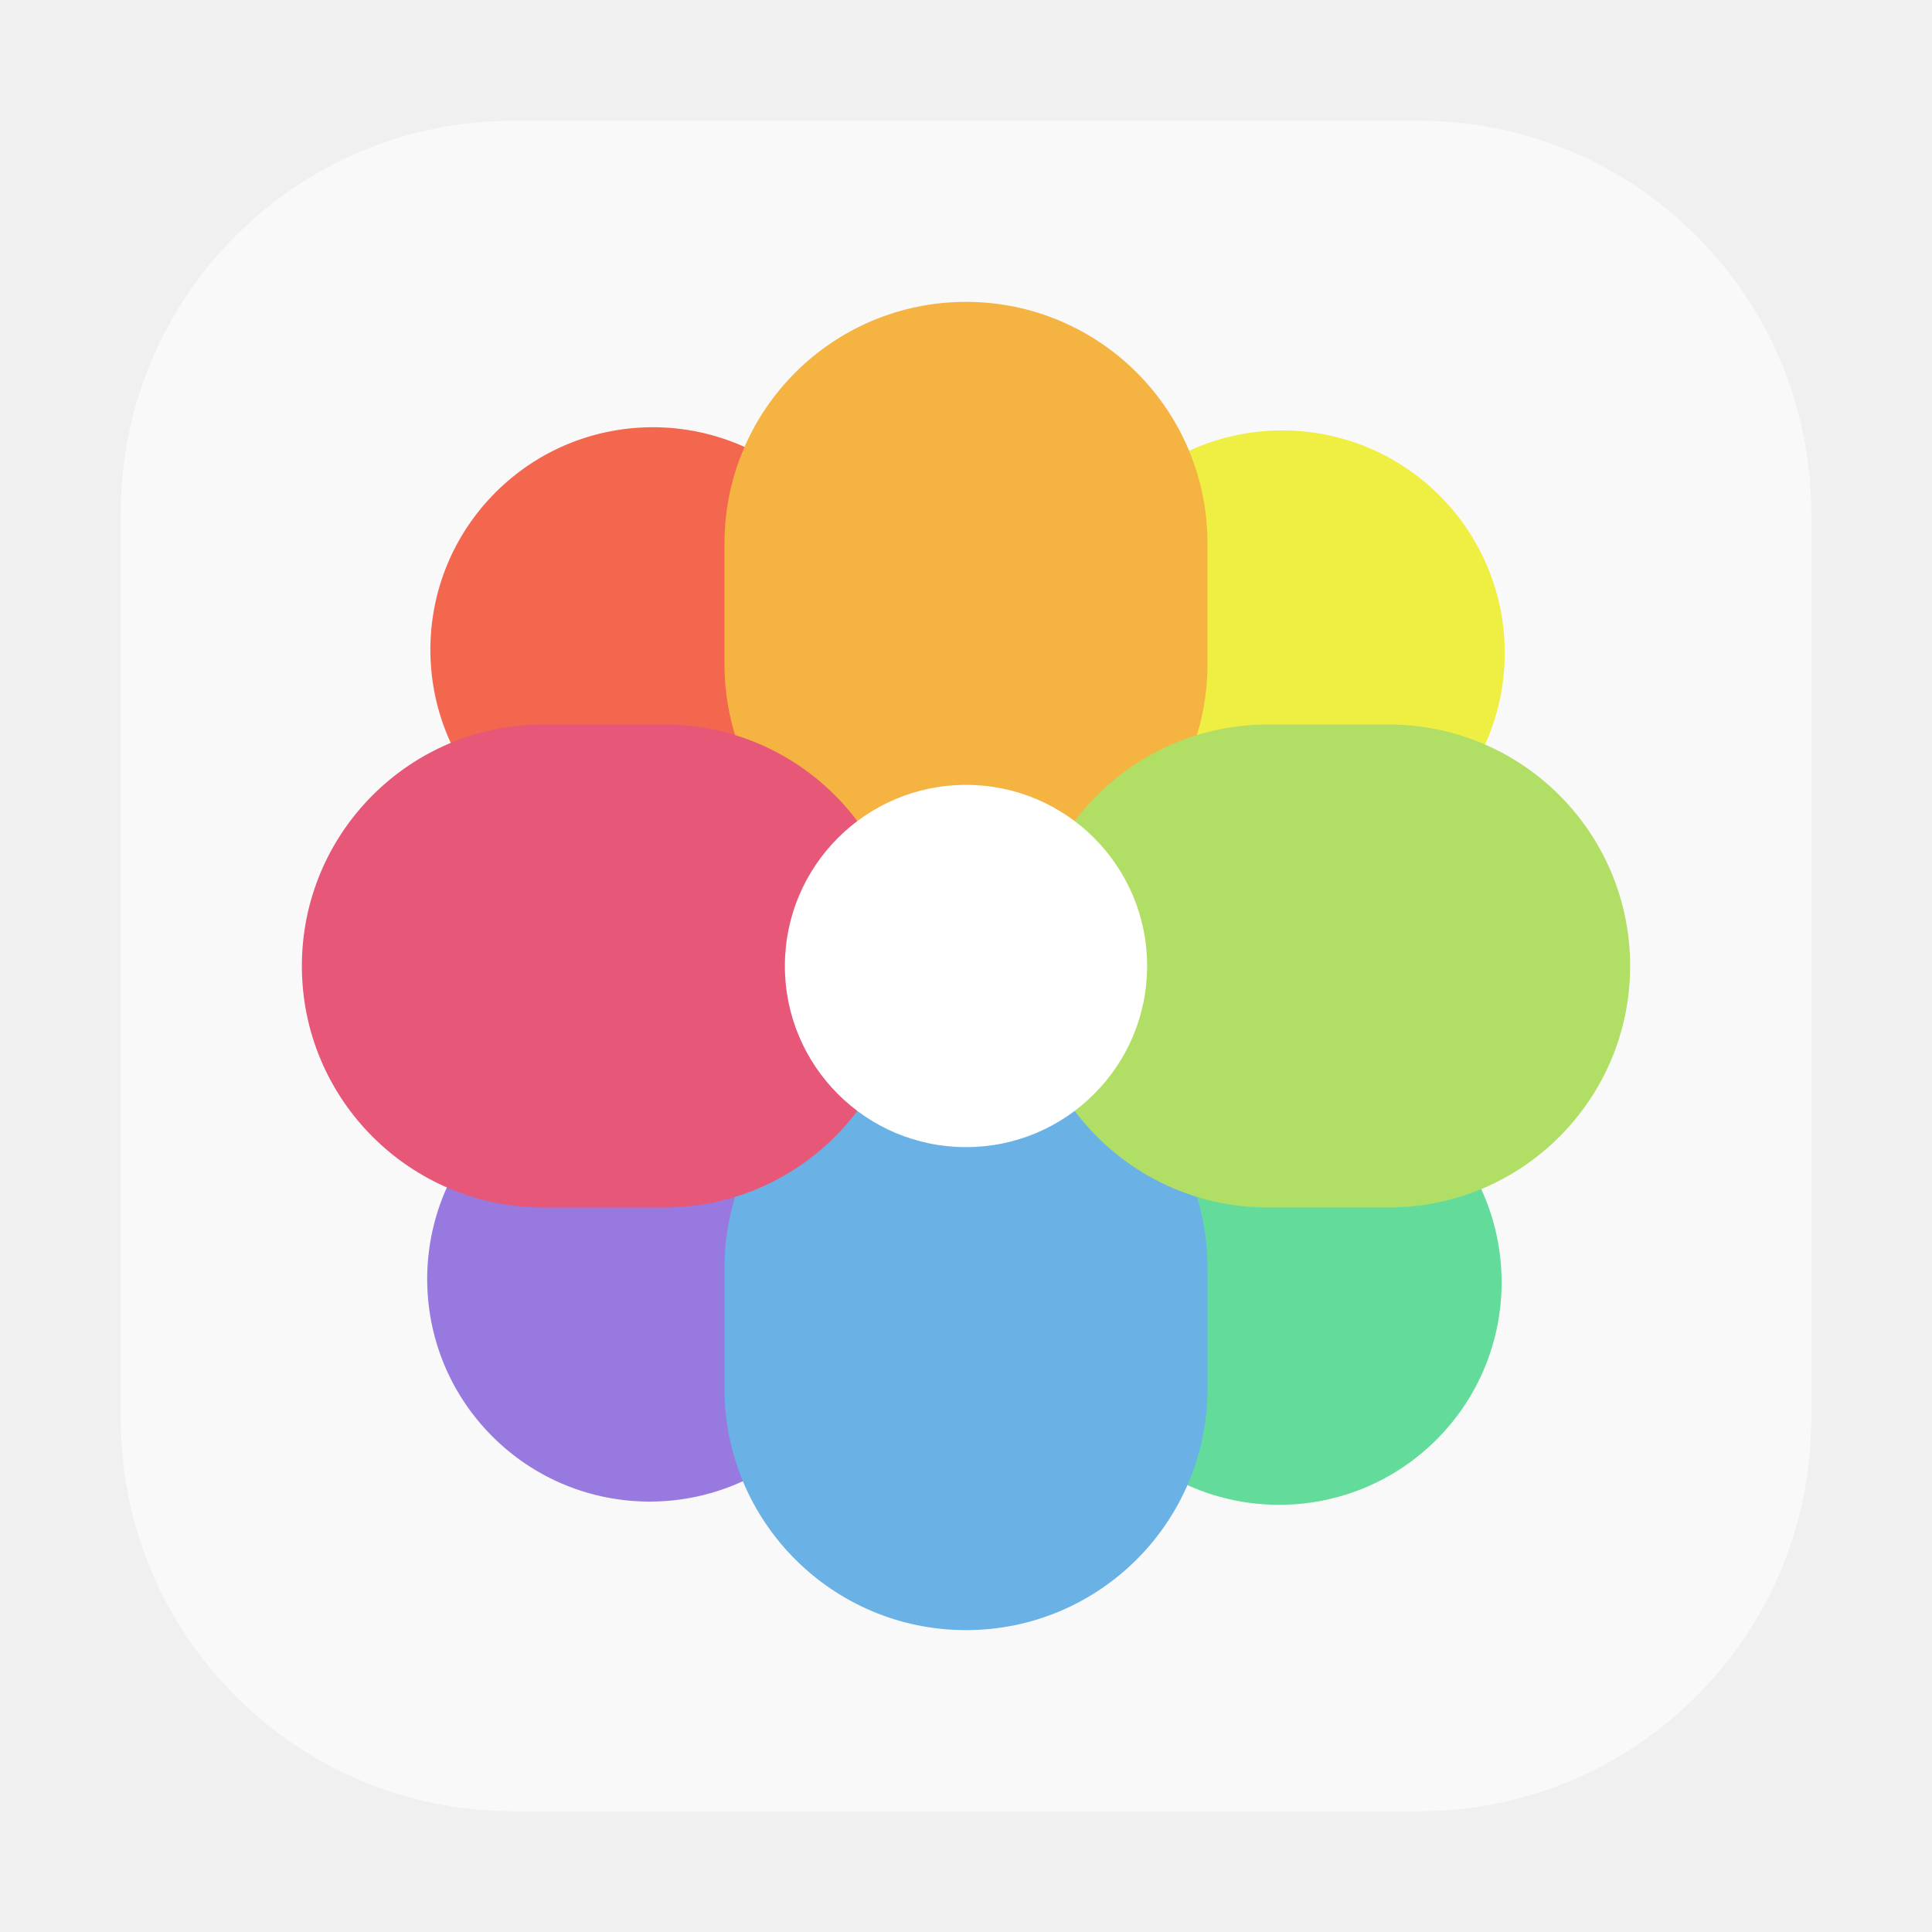
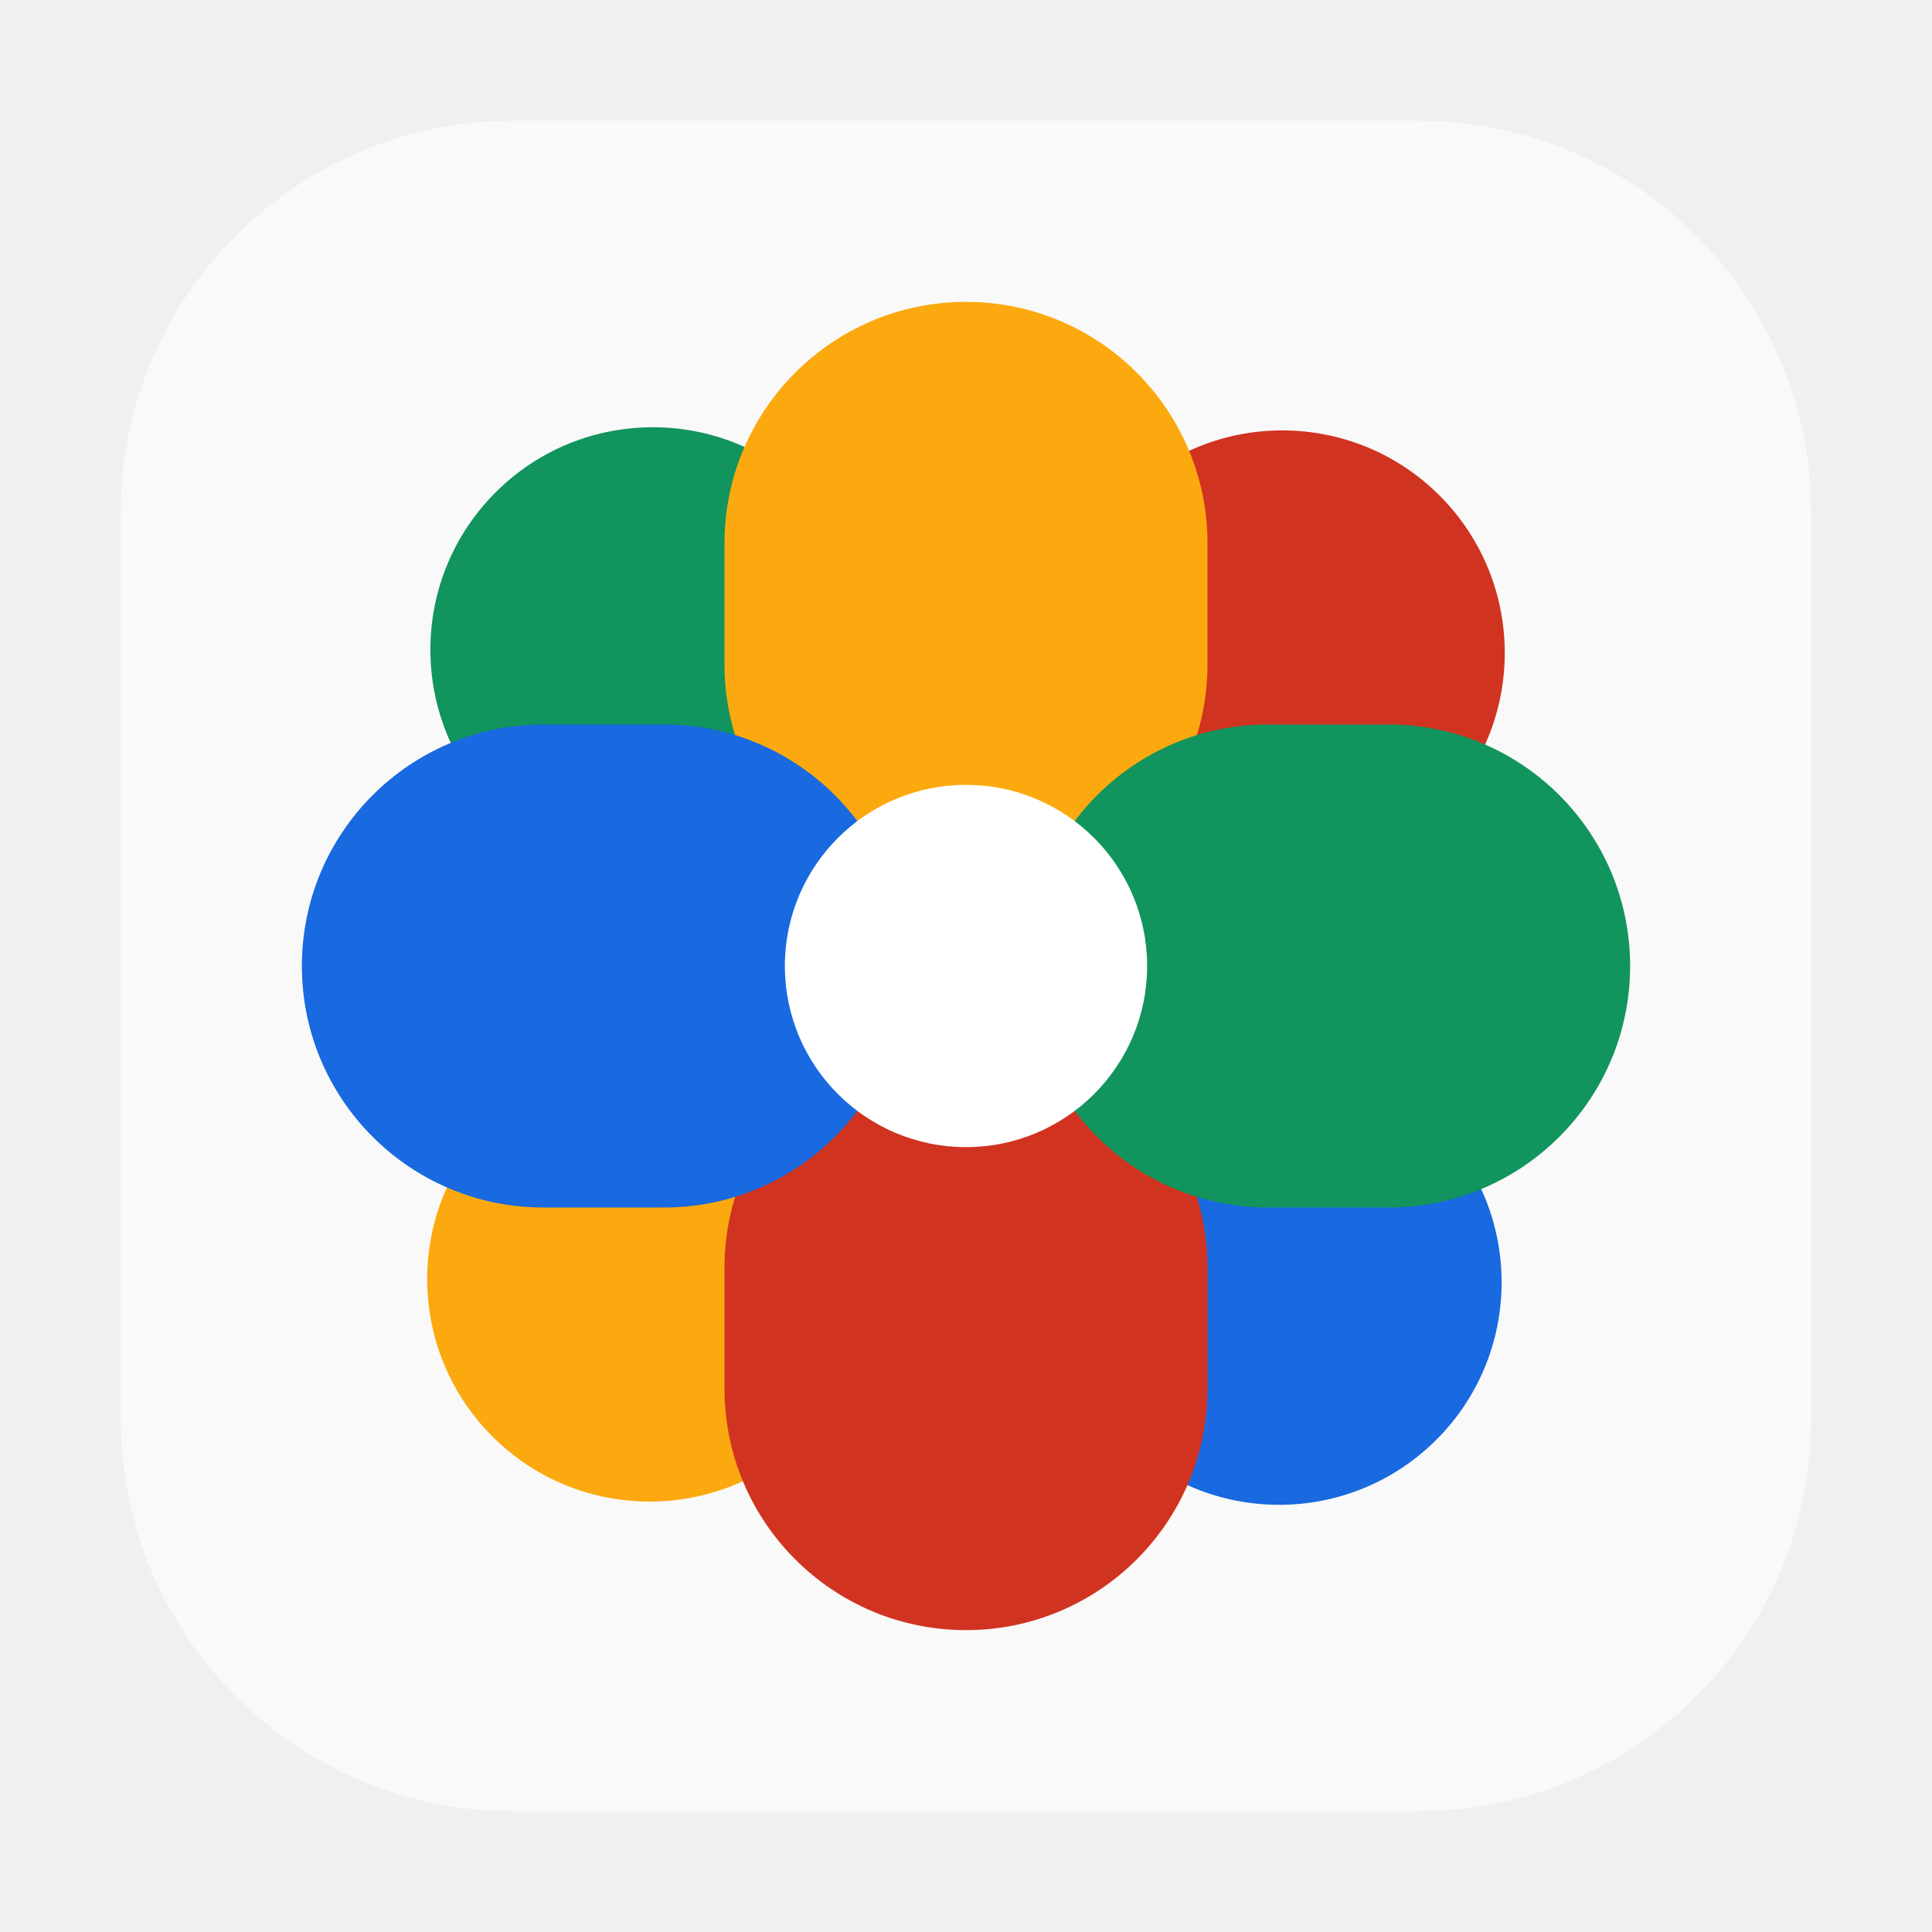
<svg xmlns="http://www.w3.org/2000/svg" height="16px" width="16px" id="Camada_1" data-name="Camada 1" viewBox="0 0 32 32">
  <defs>
-     <style>.cls-1{fill:#f9f9f9;}.cls-2{fill:#63db9b;}.cls-3{fill:#f3674e;}.cls-4{fill:#efef43;}.cls-5{fill:#9879e0;}.cls-6{fill:#6ab2e6;}.cls-7{fill:#f5b342;}.cls-8{fill:#b1de64;}.cls-9{fill:#e65778;}.cls-10{fill:#fff;}</style>
+     <style>.cls-1{fill:#f9f9f9;}.cls-2{fill:#1969e0;}.cls-3{fill:#12945e;}.cls-4{fill:#d13321;}.cls-5{fill:#fca90f;}.cls-6{fill:#fff;}</style>
  </defs>
  <rect class="cls-1" x="2" y="2" width="28" height="28" rx="6.501" />
  <rect class="cls-2" x="16.89" y="16.07" width="7.371" height="9.106" rx="3.686" transform="translate(-8.5553 20.4417) rotate(-44.71)" />
  <rect class="cls-3" x="7.738" y="6.825" width="7.371" height="9.106" rx="3.686" transform="translate(-4.699 11.3288) rotate(-44.7099)" />
  <rect class="cls-4" x="16.939" y="6.872" width="7.371" height="9.099" rx="3.686" transform="translate(27.0163 34.1149) rotate(-134.7084)" />
  <rect class="cls-5" x="7.692" y="16.023" width="7.371" height="9.106" rx="3.686" transform="translate(4.7583 43.1367) rotate(-134.7084)" />
-   <rect class="cls-6" x="12" y="17" width="8" height="10" rx="4" />
-   <rect class="cls-7" x="12" y="5" width="8" height="10" rx="4" />
-   <rect class="cls-8" x="18" y="11" width="8" height="10" rx="4" transform="translate(6 38) rotate(-90)" />
-   <rect class="cls-9" x="6" y="11" width="8" height="10" rx="4" transform="translate(-6 26) rotate(-90)" />
-   <rect class="cls-10" x="13" y="13" width="6" height="6" rx="3" />
+   <rect class="cls-4" x="12" y="17" width="8" height="10" rx="4" />
+   <rect class="cls-5" x="12" y="5" width="8" height="10" rx="4" />
+   <rect class="cls-3" x="18" y="11" width="8" height="10" rx="4" transform="translate(6 38) rotate(-90)" />
+   <rect class="cls-2" x="6" y="11" width="8" height="10" rx="4" transform="translate(-6 26) rotate(-90)" />
+   <rect class="cls-6" x="13" y="13" width="6" height="6" rx="3" />
</svg>
